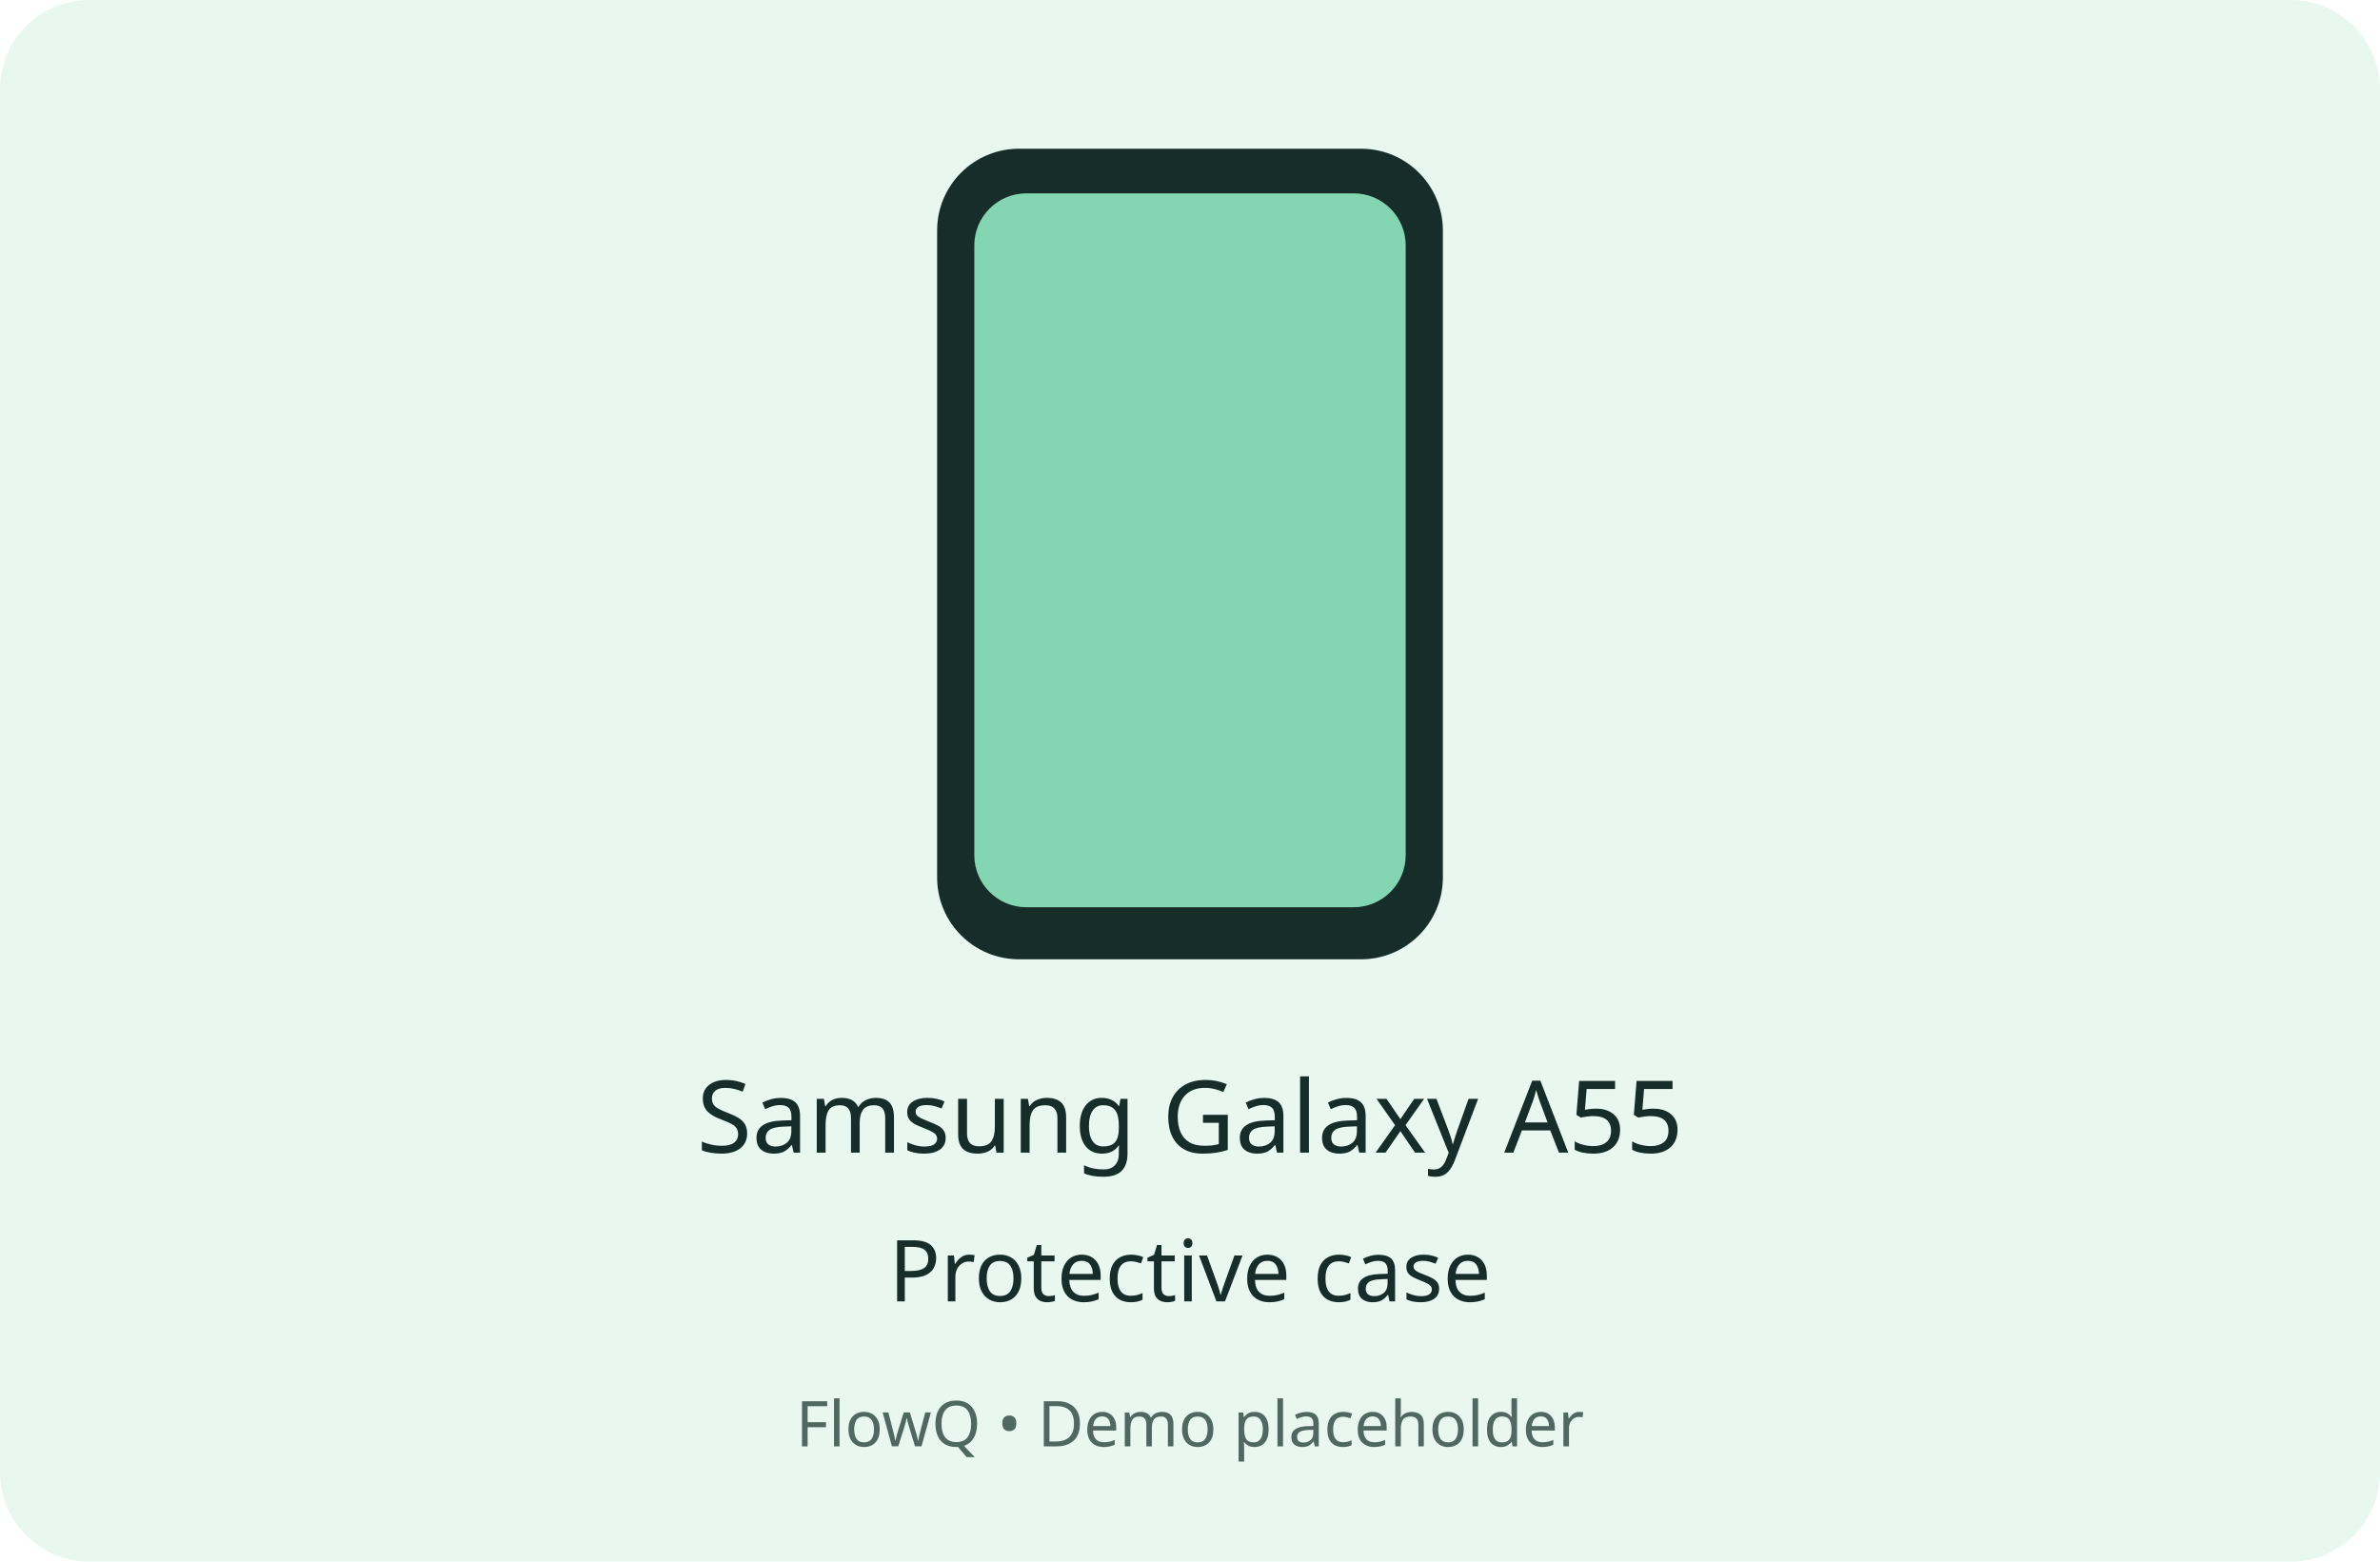
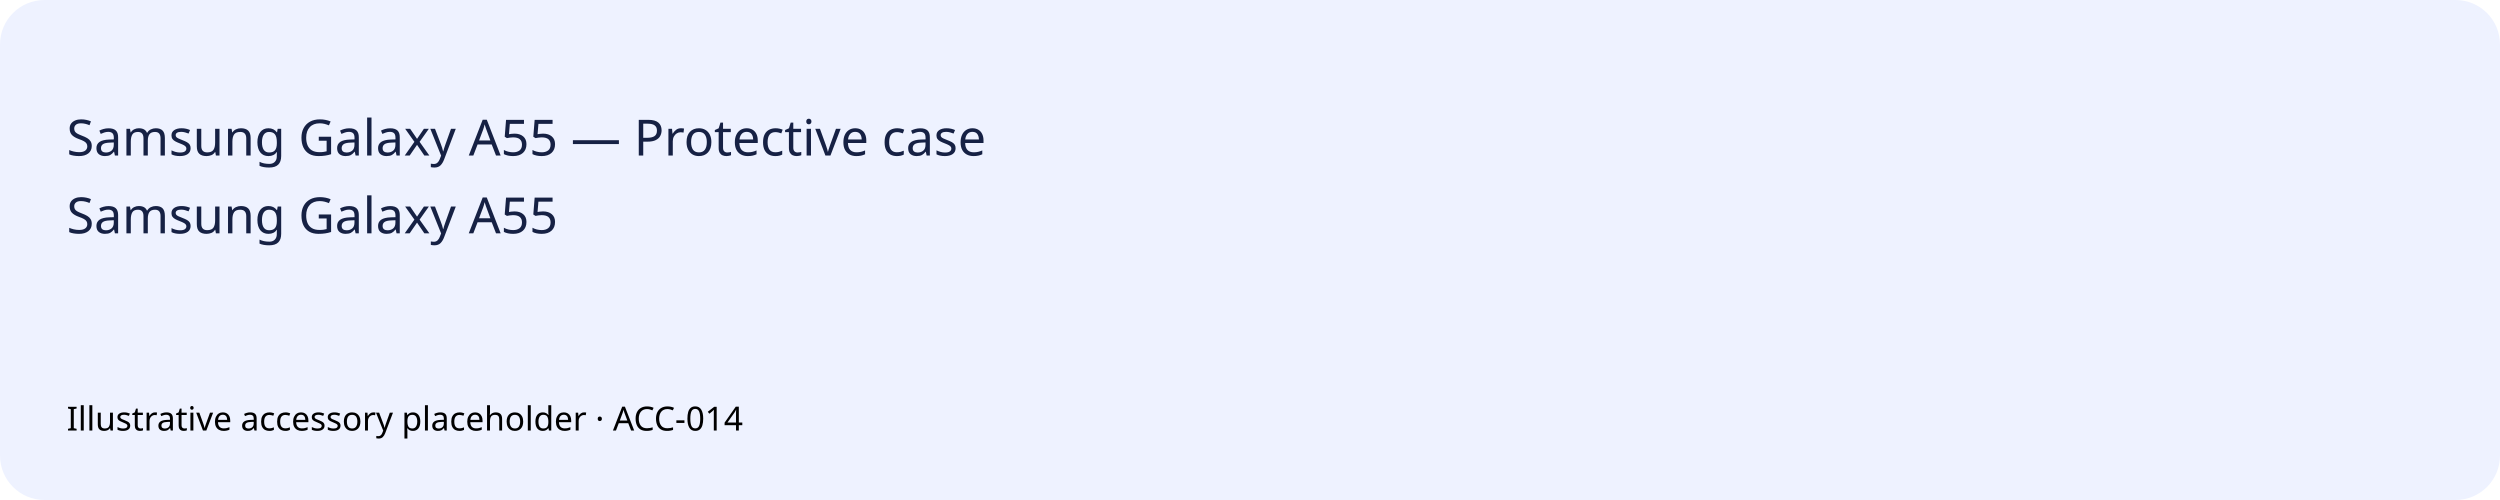
- <svg xmlns="http://www.w3.org/2000/svg" width="640" height="420" viewBox="0 0 640 420">
-   <rect width="640" height="420" rx="24" fill="#e8f8f1" />
-   <rect x="252" y="40" width="136" height="218" rx="22" fill="#172d2a" />
-   <rect x="262" y="52" width="116" height="192" rx="14" fill="#84d6b2" />
-   <text x="320" y="310" text-anchor="middle" font-family="sans-serif" font-size="27" fill="#172d2a">Samsung Galaxy A55</text>
-   <text x="320" y="350" text-anchor="middle" font-family="sans-serif" font-size="23" fill="#172d2a">Protective case</text>
-   <text x="320" y="389" text-anchor="middle" font-family="sans-serif" font-size="17" fill="#506861">FlowQ • Demo placeholder</text>
+ <svg xmlns="http://www.w3.org/2000/svg" width="900" height="180" viewBox="0 0 900 180">
+   <rect width="900" height="180" rx="16" fill="#eef2ff" />
+   <text x="24" y="28" font-family="sans-serif" font-size="18" fill="#162144">
+     <tspan x="24" dy="28">Samsung Galaxy A55 — Protective case</tspan>
+     <tspan x="24" dy="28">Samsung Galaxy A55</tspan>
+   </text>
+   <text x="24" y="155" font-family="sans-serif" font-size="12">Illustrative accessory placeholder · ACC-014</text>
</svg>
